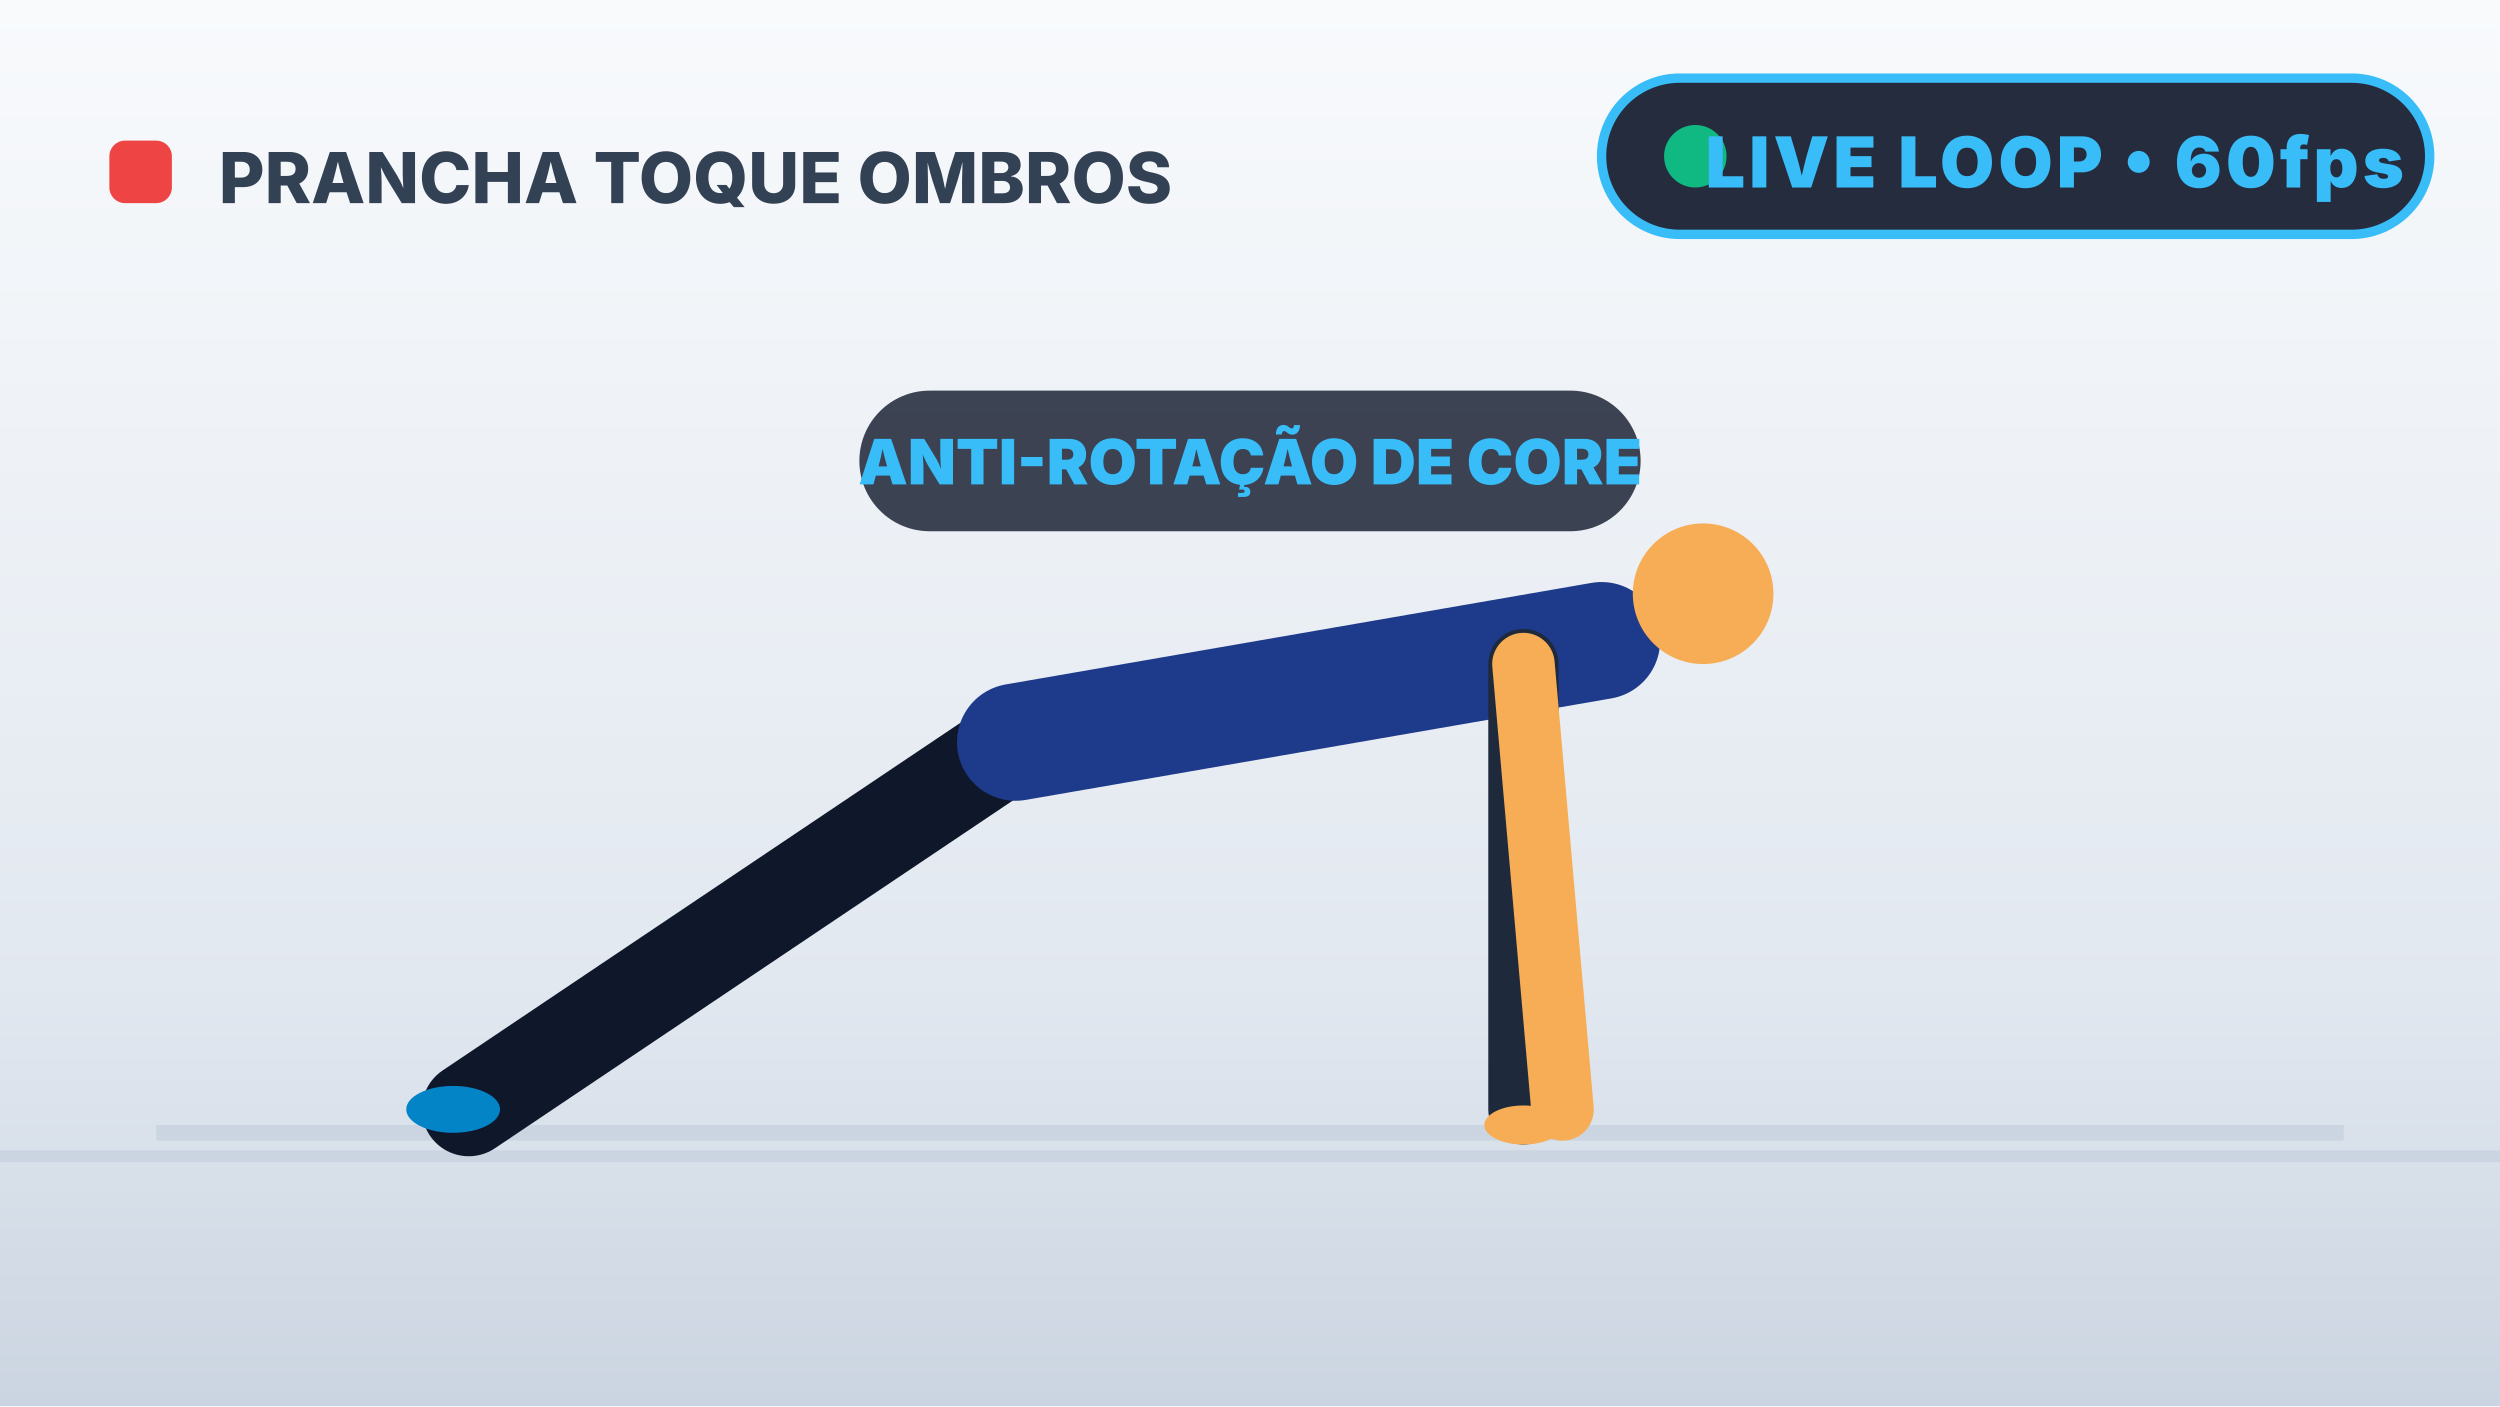
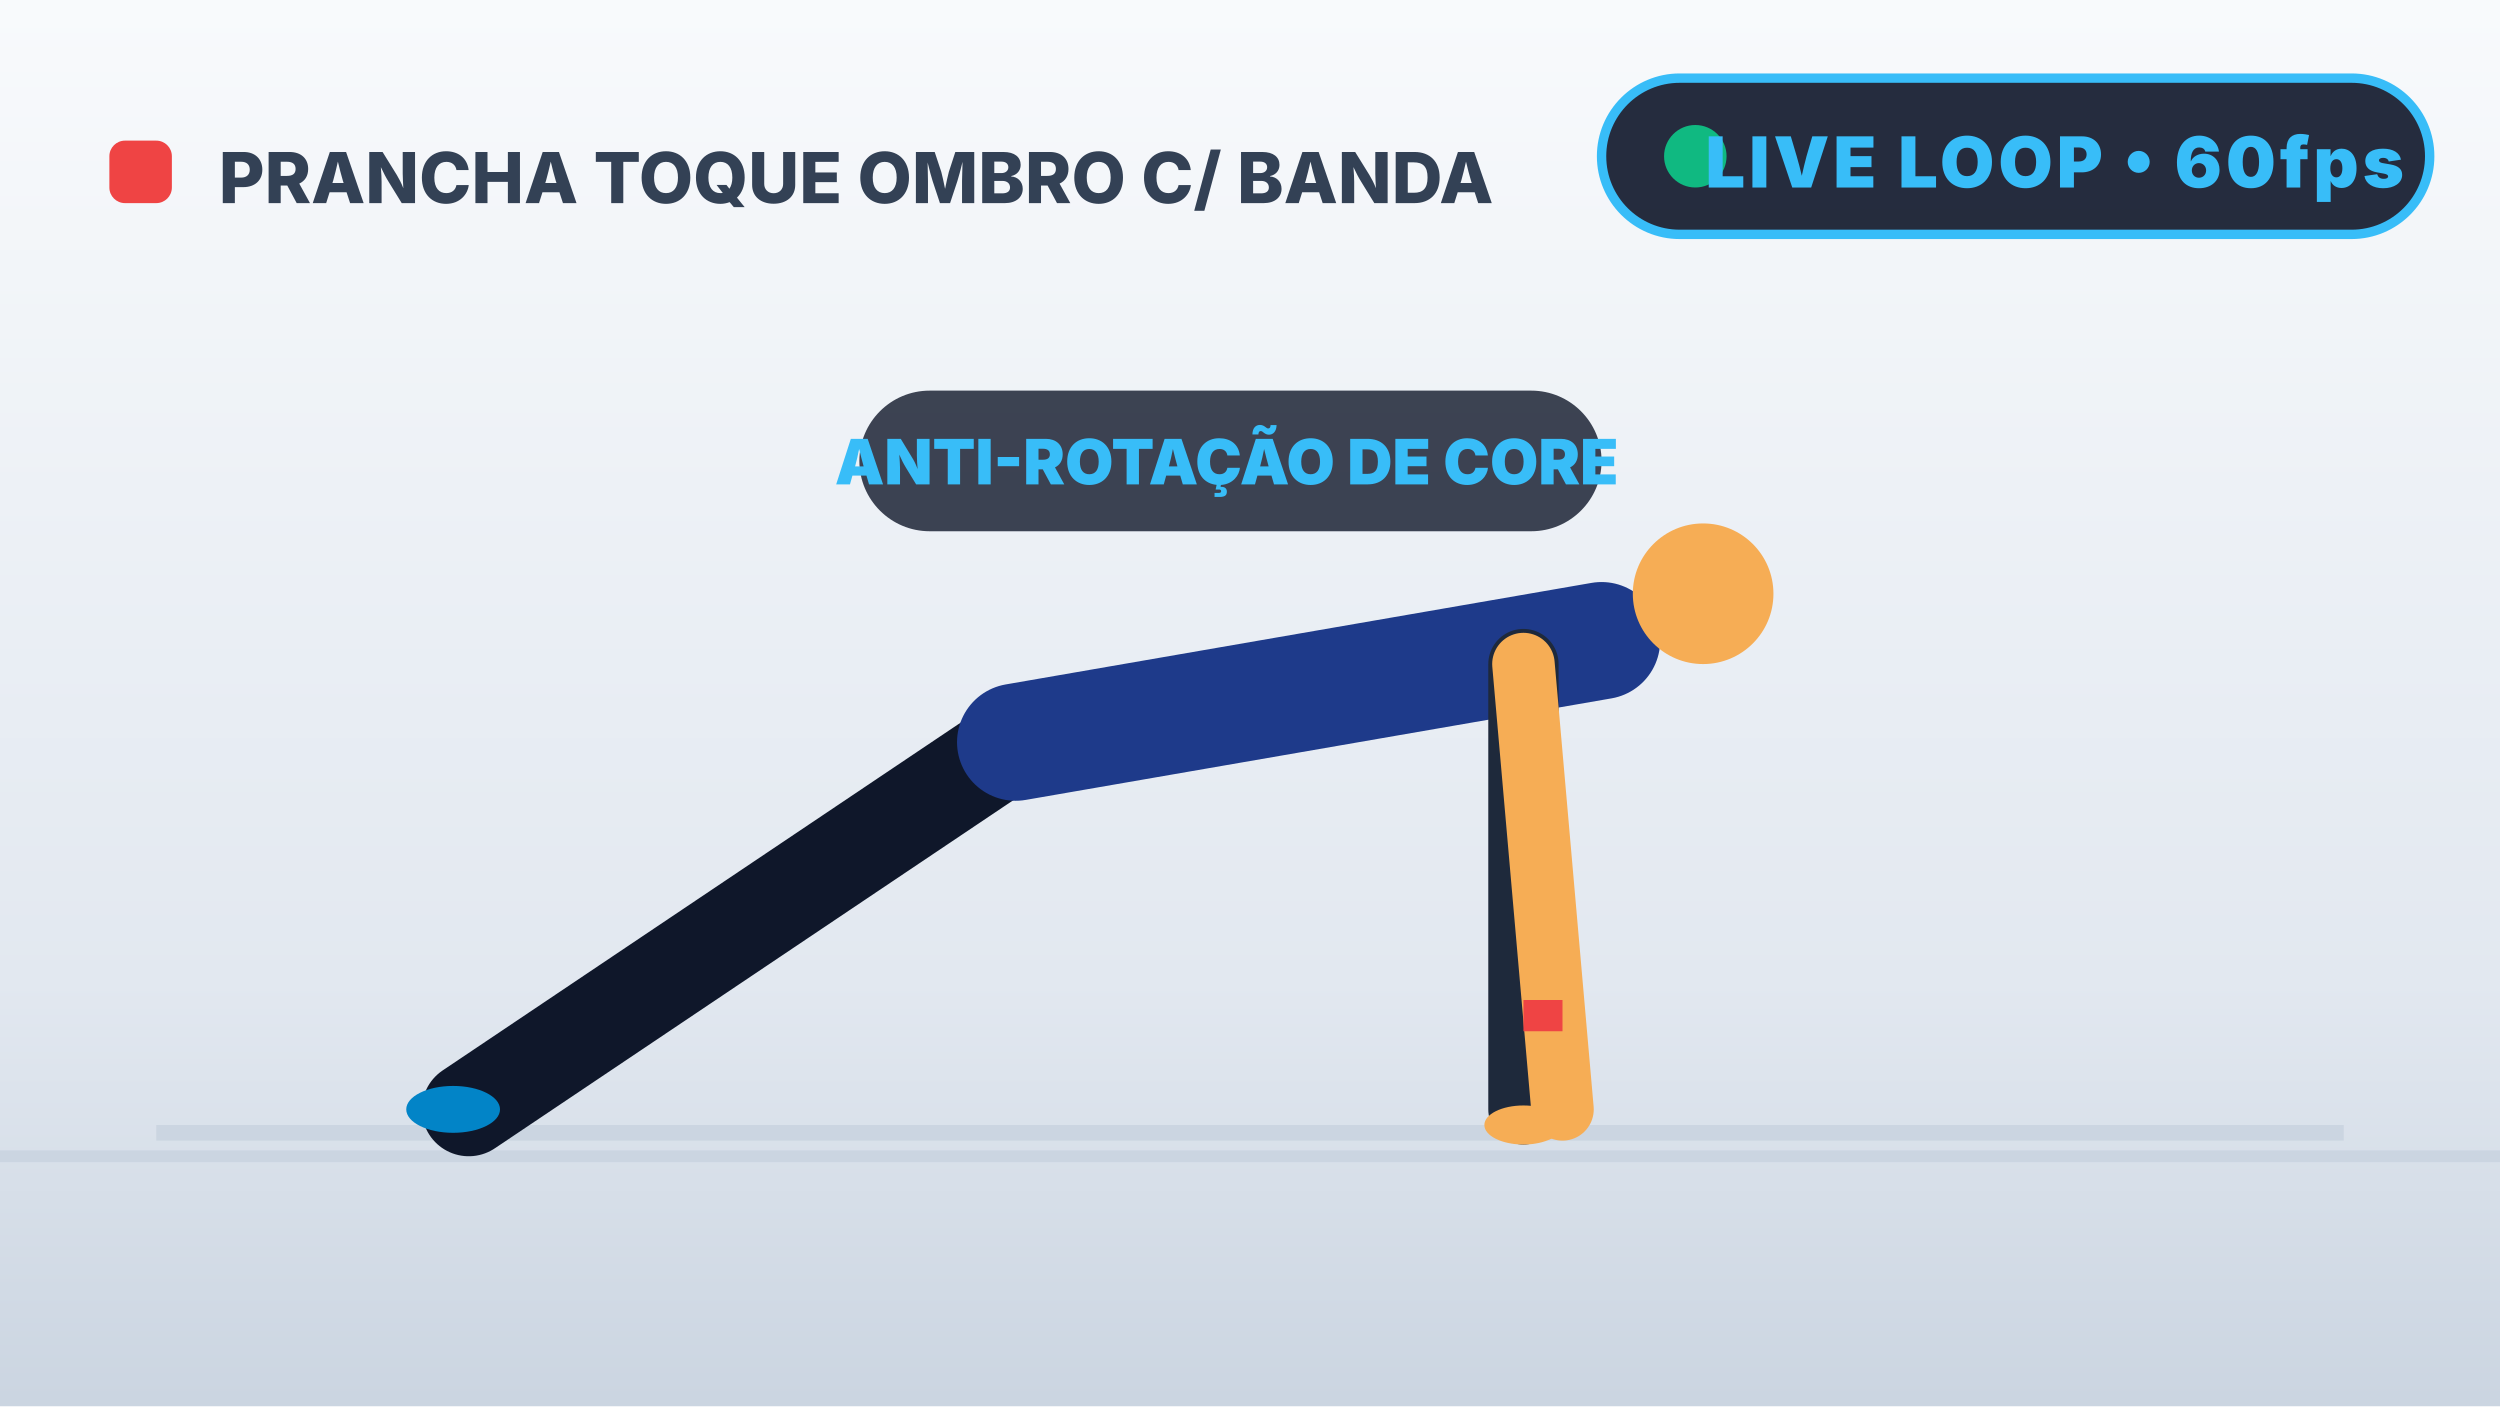
<svg xmlns="http://www.w3.org/2000/svg" viewBox="0 0 320 180" width="100%" height="100%" preserveAspectRatio="xMidYMid meet">
  <defs>
    <linearGradient id="gymFloor" x1="0" y1="0" x2="0" y2="1">
      <stop offset="0%" stop-color="#f8fafc" />
      <stop offset="70%" stop-color="#e2e8f0" />
      <stop offset="100%" stop-color="#cbd5e1" />
    </linearGradient>
    <linearGradient id="poleGrad" x1="0" y1="0" x2="1" y2="0">
      <stop offset="0%" stop-color="#1e293b" />
      <stop offset="100%" stop-color="#475569" />
    </linearGradient>
    <linearGradient id="machGrad" x1="0" y1="0" x2="1" y2="0">
      <stop offset="0%" stop-color="#1e293b" />
      <stop offset="100%" stop-color="#334155" />
    </linearGradient>
    <linearGradient id="kitGrad" x1="0" y1="0" x2="1" y2="1">
      <stop offset="0%" stop-color="#1e3a8a" />
      <stop offset="100%" stop-color="#0f172a" />
    </linearGradient>
    <filter id="dropShadow" x="-10%" y="-10%" width="120%" height="120%">
      <feDropShadow dx="0" dy="3" stdDeviation="3" flood-color="#0f172a" flood-opacity="0.16" />
    </filter>
  </defs>
  <rect width="320" height="180" fill="url(#gymFloor)" />
  <line x1="0" y1="148" x2="320" y2="148" stroke="#cbd5e1" stroke-width="1.5" />
  <g transform="translate(205, 10)">
    <rect x="0" y="0" width="106" height="20" rx="10" fill="#0f172a" fill-opacity="0.9" stroke="#38bdf8" stroke-width="1.2" />
    <circle cx="12" cy="10" r="4" fill="#10b981">
      <animate attributeName="opacity" values="1;0.3;1" dur="1.2s" repeatCount="indefinite" />
      <animate attributeName="r" values="4;5.5;4" dur="1.2s" repeatCount="indefinite" />
    </circle>
    <text x="58" y="14" fill="#38bdf8" font-size="9" font-weight="900" font-family="Inter, system-ui, sans-serif" text-anchor="middle" letter-spacing="0.5">LIVE LOOP • 60fps</text>
  </g>
  <g transform="translate(14, 18)">
    <rect x="0" y="0" width="8" height="8" rx="2" fill="#ef4444" />
-     <text x="14" y="8" fill="#334155" font-size="9" font-weight="800" font-family="Inter, system-ui, sans-serif">PRANCHA TOQUE OMBROS</text>
+     <text x="14" y="8" fill="#334155" font-size="9" font-weight="800" font-family="Inter, system-ui, sans-serif">PRANCHA TOQUE OMBRO C/ BANDA</text>
  </g>
  <line x1="20" y1="145" x2="300" y2="145" stroke="#cbd5e1" stroke-width="2" />
  <path d="M60 142 L130 95" stroke="#0f172a" stroke-width="12" stroke-linecap="round" />
  <ellipse cx="58" cy="142" rx="6" ry="3" fill="#0284c7" />
  <path d="M130 95 L205 82" stroke="#1e3a8a" stroke-width="15" stroke-linecap="round" />
  <circle cx="218" cy="76" r="9" fill="#f6ad55" />
  <path d="M195 85 L195 142" stroke="#1e293b" stroke-width="9" stroke-linecap="round" />
  <ellipse cx="195" cy="144" rx="5" ry="2.5" fill="#f6ad55" />
  <path d="M195 85 L200 142" stroke="#f6ad55" stroke-width="8" stroke-linecap="round">
    <animate attributeName="d" values="M195 85 L200 142; M195 85 L180 95; M195 85 L200 142" dur="1.8s" repeatCount="indefinite" />
  </path>
+   <line x1="195" y1="130" x2="200" y2="130" stroke="#ef4444" stroke-width="4">
+     <animate attributeName="x2" values="200; 182; 200" dur="1.8s" repeatCount="indefinite" />
+     <animate attributeName="y2" values="130; 98; 130" dur="1.8s" repeatCount="indefinite" />
+   </line>
  <g transform="translate(110, 50)">
-     <rect x="0" y="0" width="100" height="18" rx="9" fill="#0f172a" fill-opacity="0.8" />
-     <text x="50" y="12" fill="#38bdf8" font-size="8" font-weight="900" font-family="Inter, sans-serif" text-anchor="middle">ANTI-ROTAÇÃO DE CORE</text>
+     <rect x="0" y="0" width="95" height="18" rx="9" fill="#0f172a" fill-opacity="0.8" />
+     <text x="47" y="12" fill="#38bdf8" font-size="8" font-weight="900" font-family="Inter, sans-serif" text-anchor="middle">ANTI-ROTAÇÃO DE CORE</text>
  </g>
</svg>
